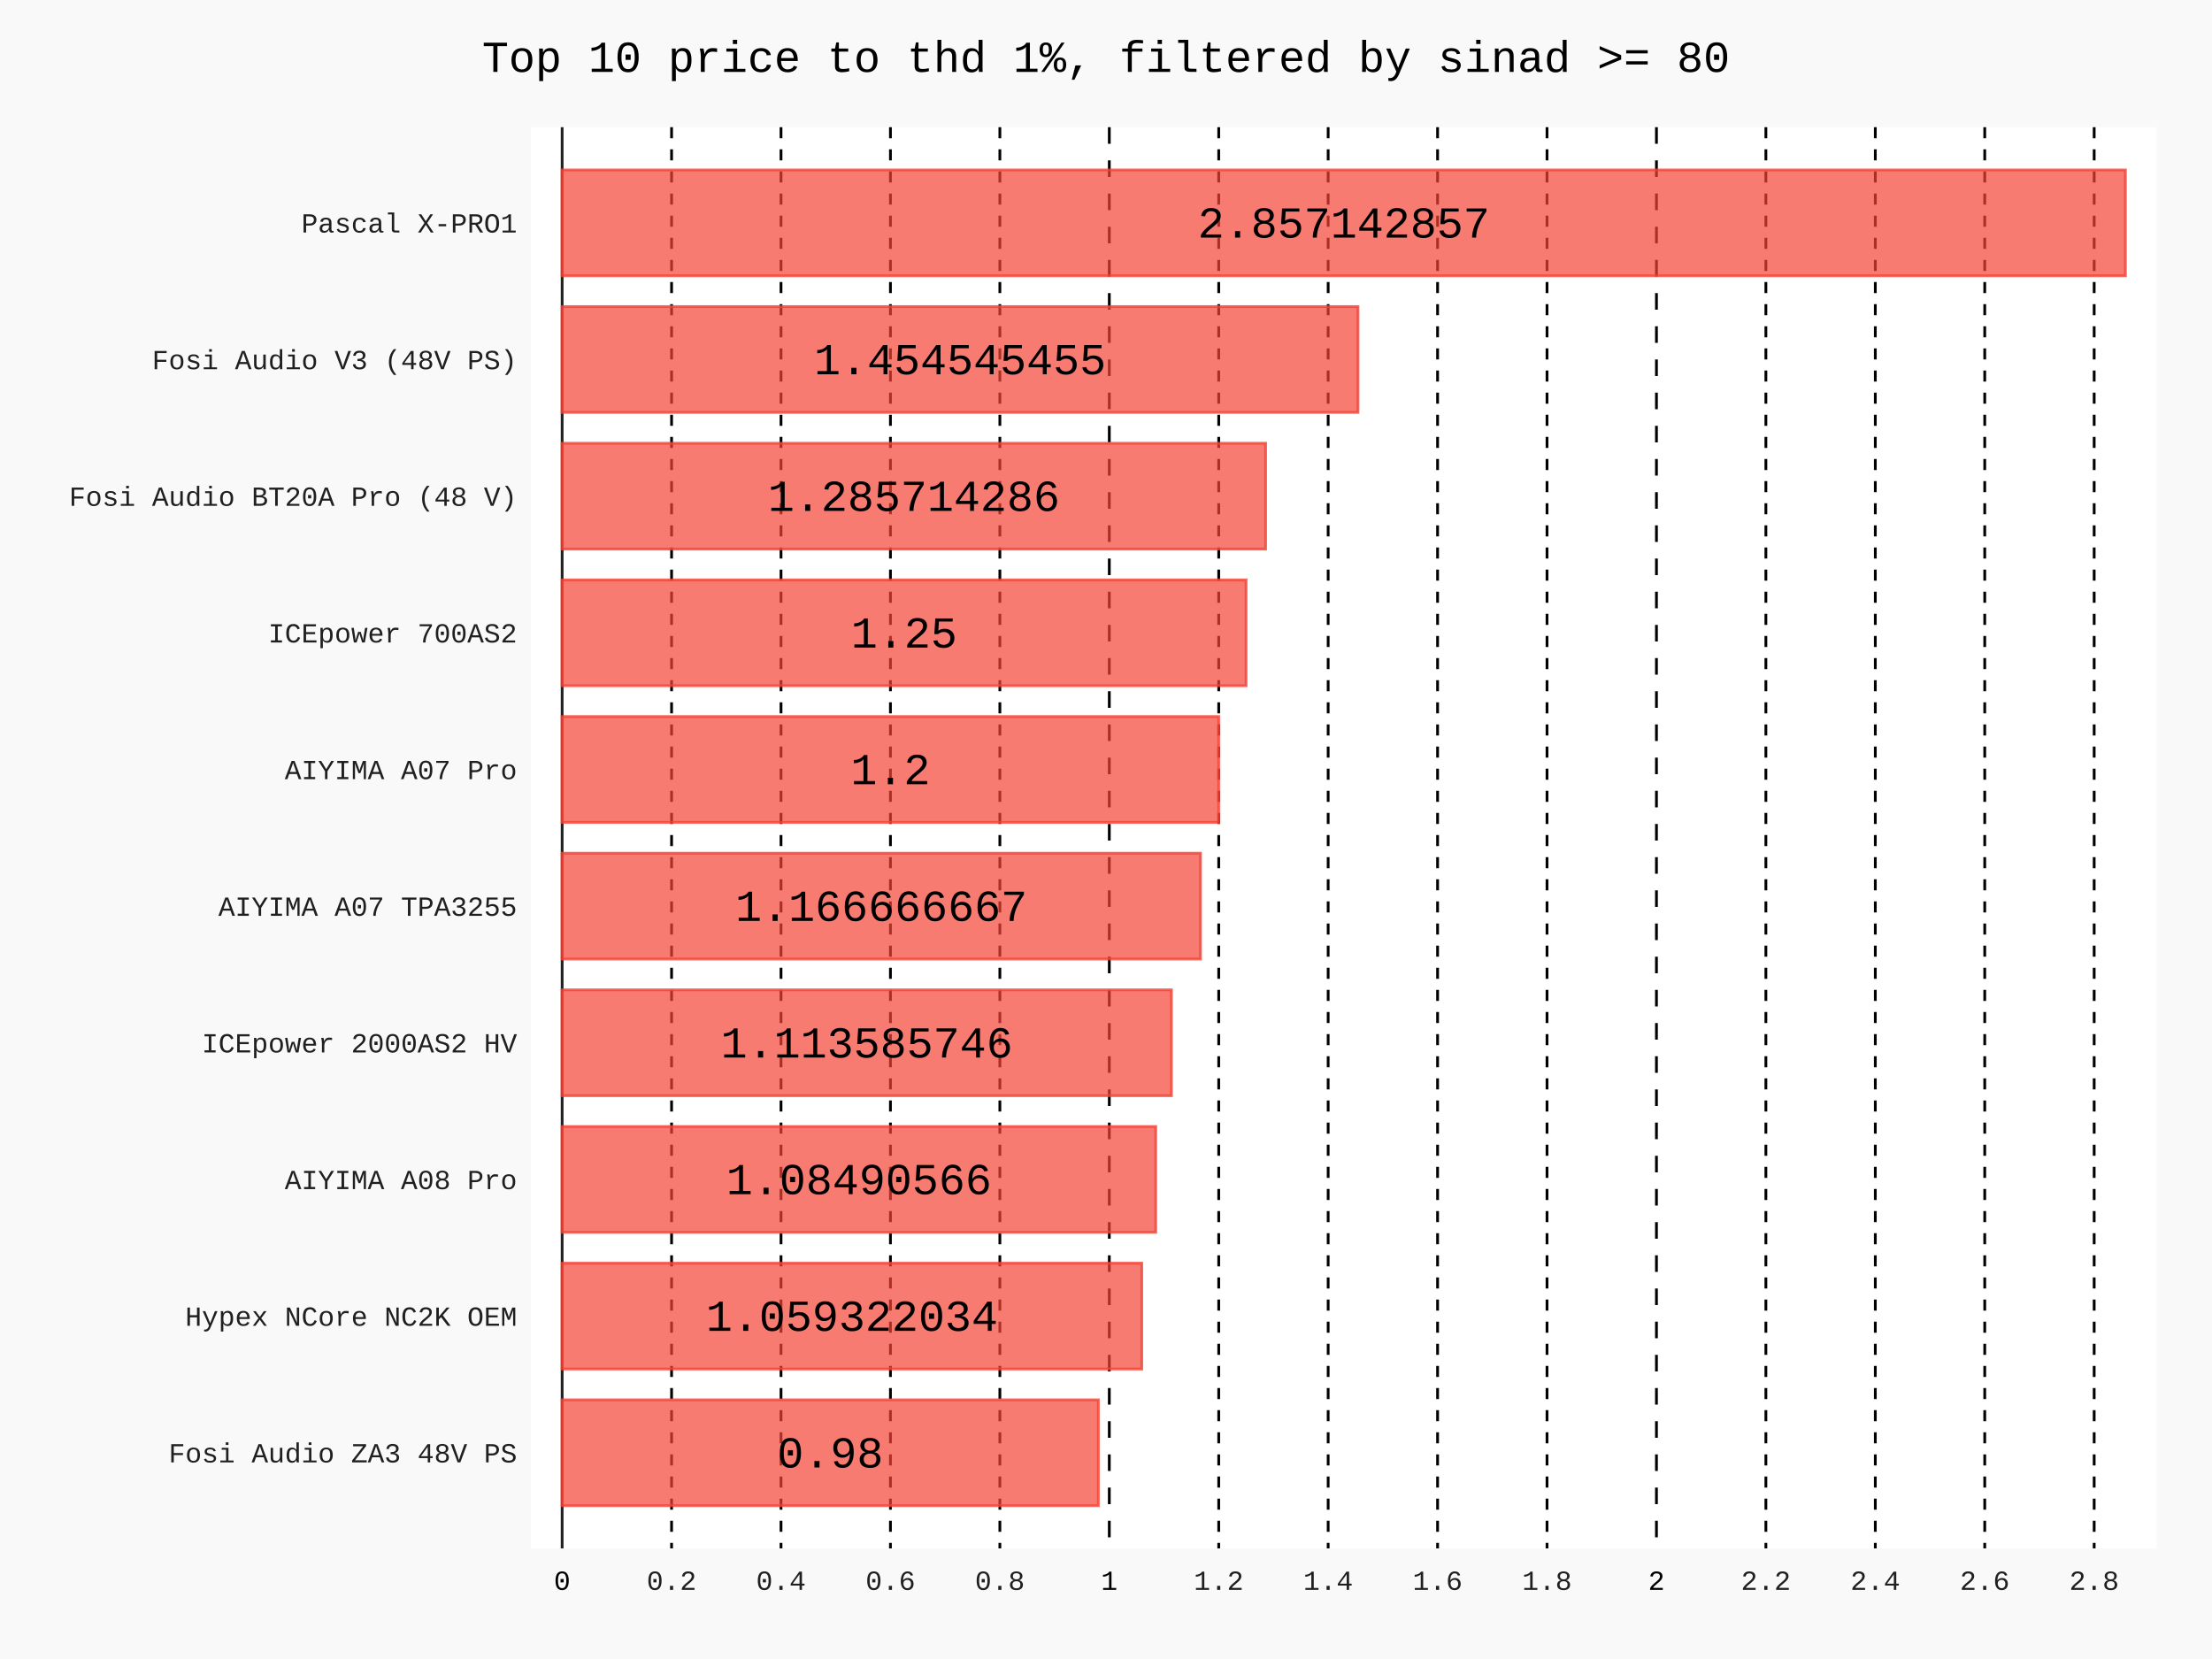
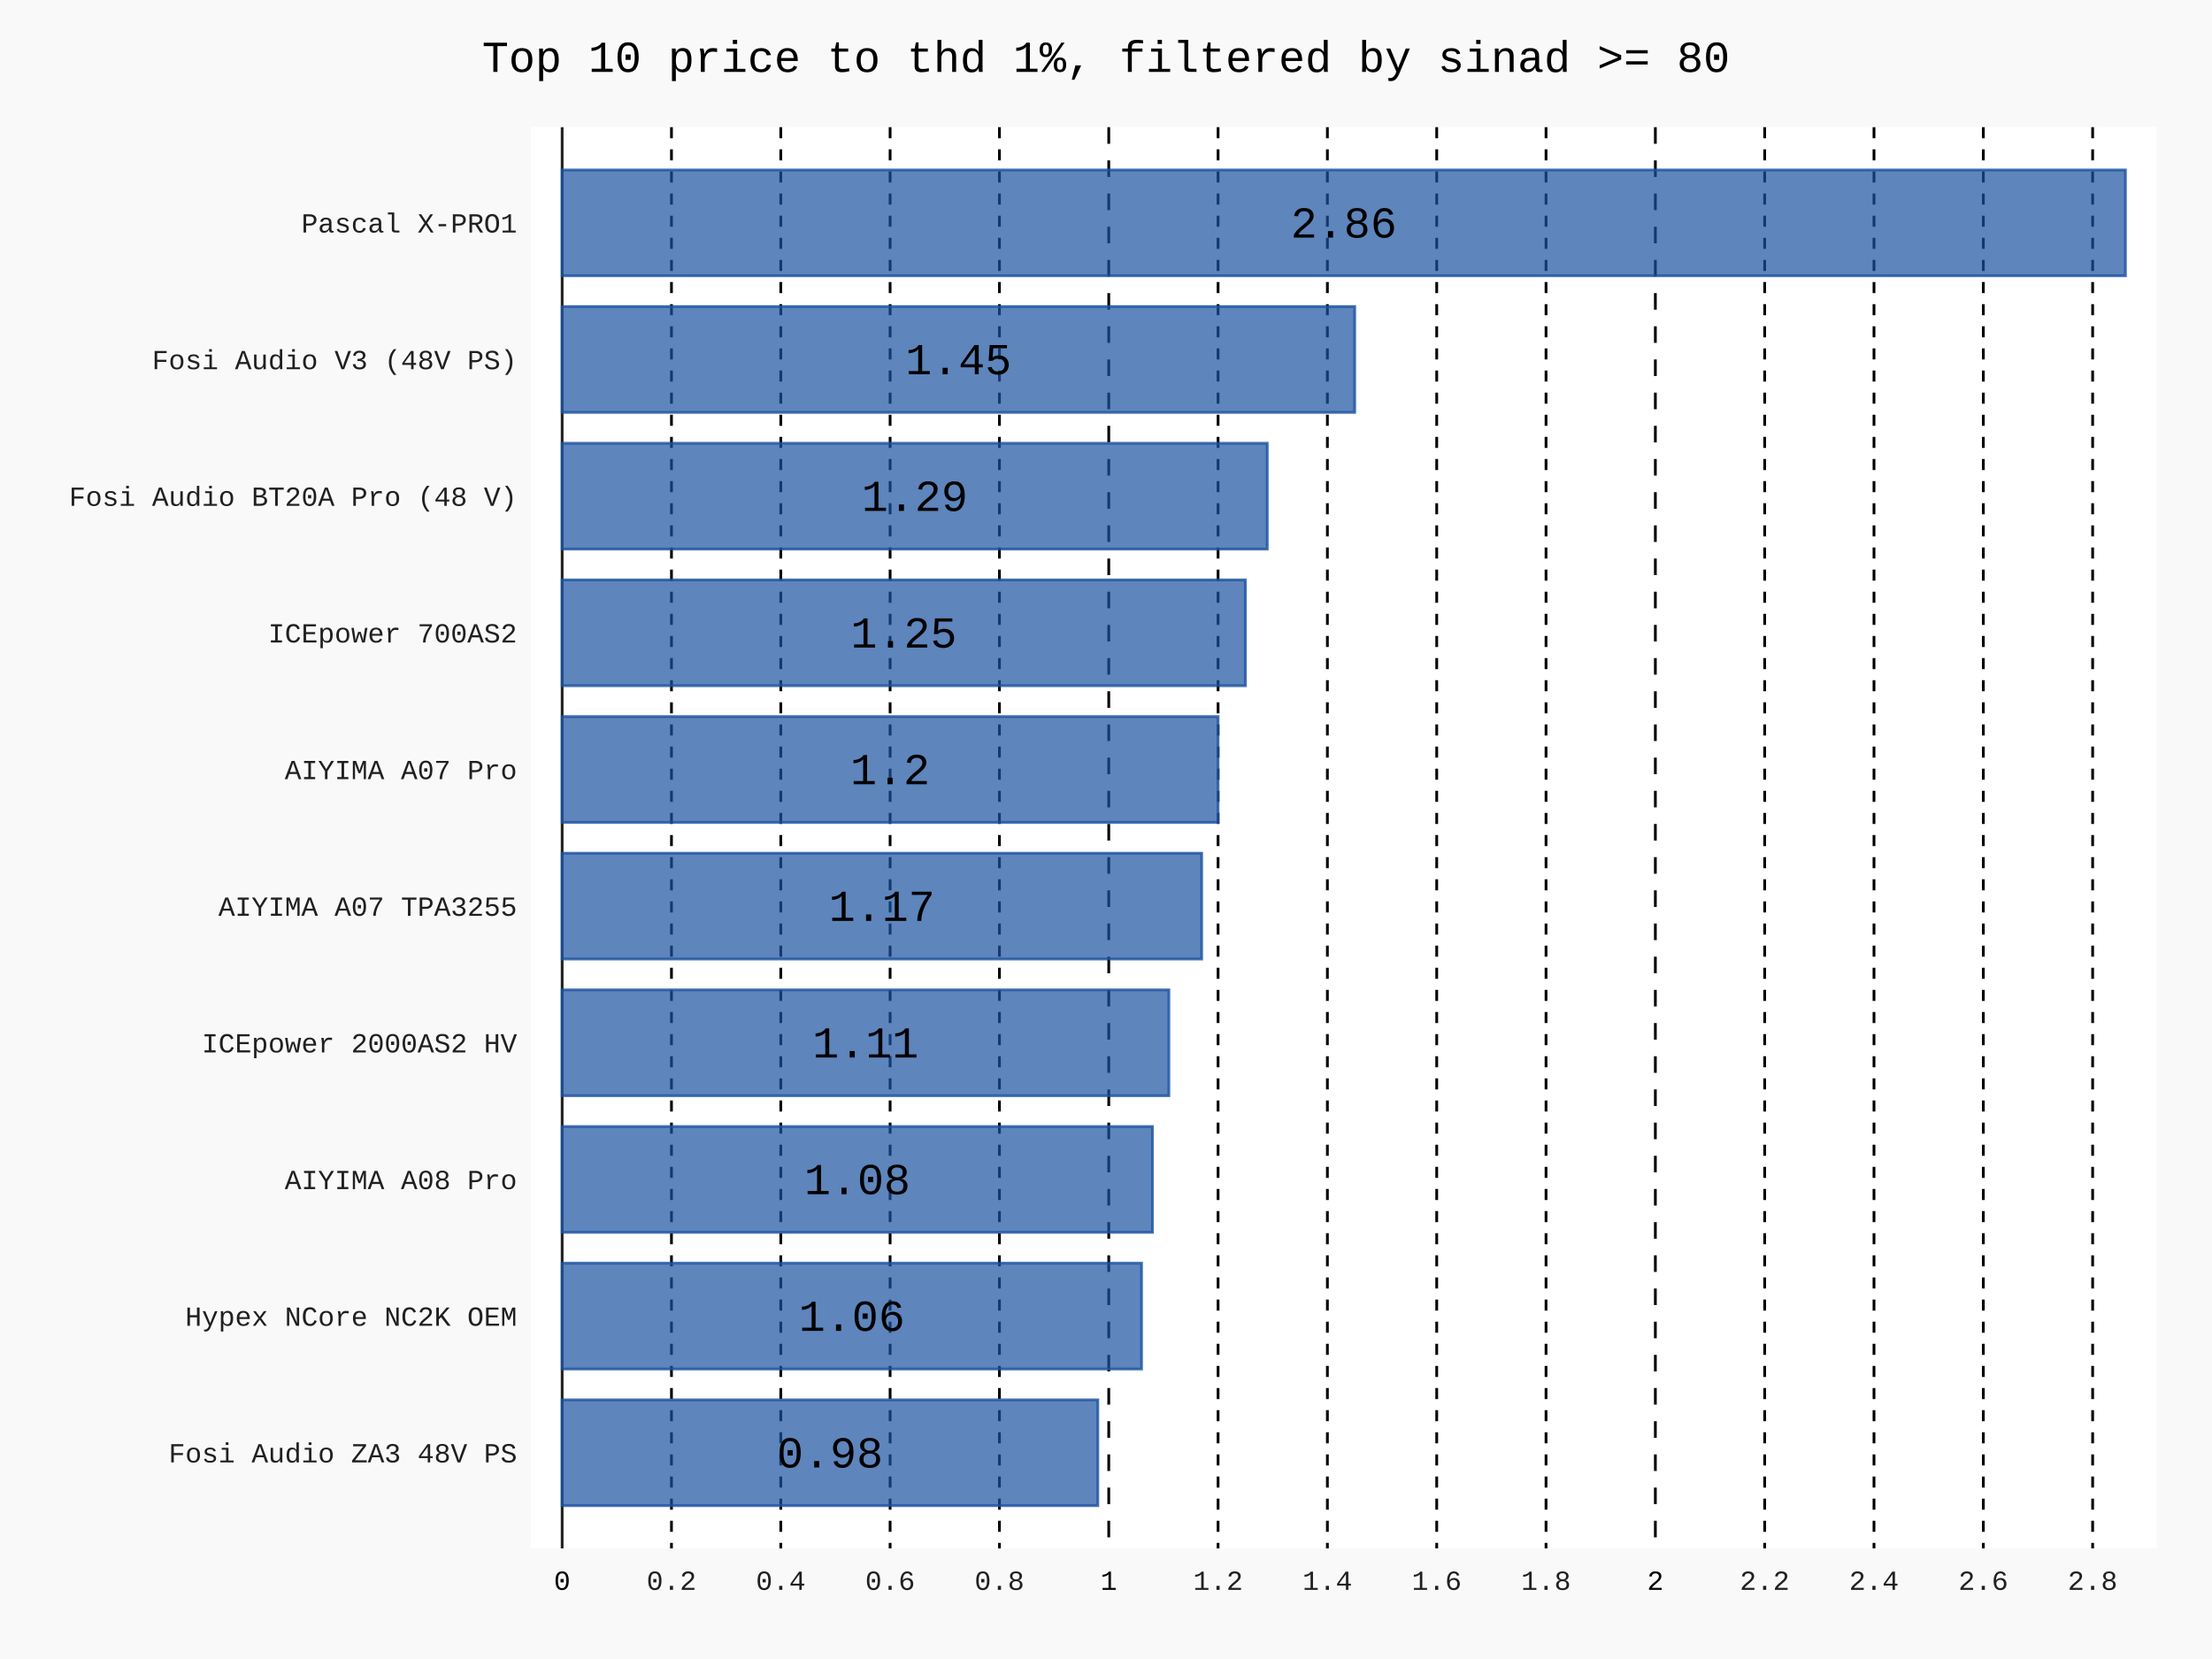
- <svg xmlns="http://www.w3.org/2000/svg" id="chart-f99968fb-7bf7-499f-b6ed-cdd74f15a204" class="pygal-chart" viewBox="0 0 800 600">
+ <svg xmlns="http://www.w3.org/2000/svg" id="chart-76de4836-ca4c-4b17-831c-2cdf0d5979f1" class="pygal-chart" viewBox="0 0 800 600">
  <defs>
-     <style type="text/css">#chart-f99968fb-7bf7-499f-b6ed-cdd74f15a204{-webkit-user-select:none;-webkit-font-smoothing:antialiased;font-family:Consolas,"Liberation Mono",Menlo,Courier,monospace}#chart-f99968fb-7bf7-499f-b6ed-cdd74f15a204 .title{font-family:Consolas,"Liberation Mono",Menlo,Courier,monospace;font-size:16px}#chart-f99968fb-7bf7-499f-b6ed-cdd74f15a204 .legends .legend text{font-family:Consolas,"Liberation Mono",Menlo,Courier,monospace;font-size:14px}#chart-f99968fb-7bf7-499f-b6ed-cdd74f15a204 .axis text{font-family:Consolas,"Liberation Mono",Menlo,Courier,monospace;font-size:10px}#chart-f99968fb-7bf7-499f-b6ed-cdd74f15a204 .axis text.major{font-family:Consolas,"Liberation Mono",Menlo,Courier,monospace;font-size:10px}#chart-f99968fb-7bf7-499f-b6ed-cdd74f15a204 .text-overlay text.value{font-family:Consolas,"Liberation Mono",Menlo,Courier,monospace;font-size:16px}#chart-f99968fb-7bf7-499f-b6ed-cdd74f15a204 .text-overlay text.label{font-family:Consolas,"Liberation Mono",Menlo,Courier,monospace;font-size:10px}#chart-f99968fb-7bf7-499f-b6ed-cdd74f15a204 .tooltip{font-family:Consolas,"Liberation Mono",Menlo,Courier,monospace;font-size:14px}#chart-f99968fb-7bf7-499f-b6ed-cdd74f15a204 text.no_data{font-family:Consolas,"Liberation Mono",Menlo,Courier,monospace;font-size:64px}
- #chart-f99968fb-7bf7-499f-b6ed-cdd74f15a204{background-color:rgba(249,249,249,1)}#chart-f99968fb-7bf7-499f-b6ed-cdd74f15a204 path,#chart-f99968fb-7bf7-499f-b6ed-cdd74f15a204 line,#chart-f99968fb-7bf7-499f-b6ed-cdd74f15a204 rect,#chart-f99968fb-7bf7-499f-b6ed-cdd74f15a204 circle{-webkit-transition:150ms;-moz-transition:150ms;transition:150ms}#chart-f99968fb-7bf7-499f-b6ed-cdd74f15a204 .graph &gt; .background{fill:rgba(249,249,249,1)}#chart-f99968fb-7bf7-499f-b6ed-cdd74f15a204 .plot &gt; .background{fill:rgba(255,255,255,1)}#chart-f99968fb-7bf7-499f-b6ed-cdd74f15a204 .graph{fill:rgba(0,0,0,.87)}#chart-f99968fb-7bf7-499f-b6ed-cdd74f15a204 text.no_data{fill:rgba(0,0,0,1)}#chart-f99968fb-7bf7-499f-b6ed-cdd74f15a204 .title{fill:rgba(0,0,0,1)}#chart-f99968fb-7bf7-499f-b6ed-cdd74f15a204 .legends .legend text{fill:rgba(0,0,0,.87)}#chart-f99968fb-7bf7-499f-b6ed-cdd74f15a204 .legends .legend:hover text{fill:rgba(0,0,0,1)}#chart-f99968fb-7bf7-499f-b6ed-cdd74f15a204 .axis .line{stroke:rgba(0,0,0,1)}#chart-f99968fb-7bf7-499f-b6ed-cdd74f15a204 .axis .guide.line{stroke:rgba(0,0,0,.54)}#chart-f99968fb-7bf7-499f-b6ed-cdd74f15a204 .axis .major.line{stroke:rgba(0,0,0,.87)}#chart-f99968fb-7bf7-499f-b6ed-cdd74f15a204 .axis text.major{fill:rgba(0,0,0,1)}#chart-f99968fb-7bf7-499f-b6ed-cdd74f15a204 .axis.y .guides:hover .guide.line,#chart-f99968fb-7bf7-499f-b6ed-cdd74f15a204 .line-graph .axis.x .guides:hover .guide.line,#chart-f99968fb-7bf7-499f-b6ed-cdd74f15a204 .stackedline-graph .axis.x .guides:hover .guide.line,#chart-f99968fb-7bf7-499f-b6ed-cdd74f15a204 .xy-graph .axis.x .guides:hover .guide.line{stroke:rgba(0,0,0,1)}#chart-f99968fb-7bf7-499f-b6ed-cdd74f15a204 .axis .guides:hover text{fill:rgba(0,0,0,1)}#chart-f99968fb-7bf7-499f-b6ed-cdd74f15a204 .reactive{fill-opacity:.7;stroke-opacity:.8;stroke-width:1}#chart-f99968fb-7bf7-499f-b6ed-cdd74f15a204 .ci{stroke:rgba(0,0,0,.87)}#chart-f99968fb-7bf7-499f-b6ed-cdd74f15a204 .reactive.active,#chart-f99968fb-7bf7-499f-b6ed-cdd74f15a204 .active .reactive{fill-opacity:.8;stroke-opacity:.9;stroke-width:4}#chart-f99968fb-7bf7-499f-b6ed-cdd74f15a204 .ci .reactive.active{stroke-width:1.5}#chart-f99968fb-7bf7-499f-b6ed-cdd74f15a204 .series text{fill:rgba(0,0,0,1)}#chart-f99968fb-7bf7-499f-b6ed-cdd74f15a204 .tooltip rect{fill:rgba(255,255,255,1);stroke:rgba(0,0,0,1);-webkit-transition:opacity 150ms;-moz-transition:opacity 150ms;transition:opacity 150ms}#chart-f99968fb-7bf7-499f-b6ed-cdd74f15a204 .tooltip .label{fill:rgba(0,0,0,.87)}#chart-f99968fb-7bf7-499f-b6ed-cdd74f15a204 .tooltip .label{fill:rgba(0,0,0,.87)}#chart-f99968fb-7bf7-499f-b6ed-cdd74f15a204 .tooltip .legend{font-size:.8em;fill:rgba(0,0,0,.54)}#chart-f99968fb-7bf7-499f-b6ed-cdd74f15a204 .tooltip .x_label{font-size:.6em;fill:rgba(0,0,0,1)}#chart-f99968fb-7bf7-499f-b6ed-cdd74f15a204 .tooltip .xlink{font-size:.5em;text-decoration:underline}#chart-f99968fb-7bf7-499f-b6ed-cdd74f15a204 .tooltip .value{font-size:1.5em}#chart-f99968fb-7bf7-499f-b6ed-cdd74f15a204 .bound{font-size:.5em}#chart-f99968fb-7bf7-499f-b6ed-cdd74f15a204 .max-value{font-size:.75em;fill:rgba(0,0,0,.54)}#chart-f99968fb-7bf7-499f-b6ed-cdd74f15a204 .map-element{fill:rgba(255,255,255,1);stroke:rgba(0,0,0,.54) !important}#chart-f99968fb-7bf7-499f-b6ed-cdd74f15a204 .map-element .reactive{fill-opacity:inherit;stroke-opacity:inherit}#chart-f99968fb-7bf7-499f-b6ed-cdd74f15a204 .color-0,#chart-f99968fb-7bf7-499f-b6ed-cdd74f15a204 .color-0 a:visited{stroke:#F44336;fill:#F44336}#chart-f99968fb-7bf7-499f-b6ed-cdd74f15a204 .text-overlay .color-0 text{fill:black}
- #chart-f99968fb-7bf7-499f-b6ed-cdd74f15a204 text.no_data{text-anchor:middle}#chart-f99968fb-7bf7-499f-b6ed-cdd74f15a204 .guide.line{fill:none}#chart-f99968fb-7bf7-499f-b6ed-cdd74f15a204 .centered{text-anchor:middle}#chart-f99968fb-7bf7-499f-b6ed-cdd74f15a204 .title{text-anchor:middle}#chart-f99968fb-7bf7-499f-b6ed-cdd74f15a204 .legends .legend text{fill-opacity:1}#chart-f99968fb-7bf7-499f-b6ed-cdd74f15a204 .axis.x text{text-anchor:middle}#chart-f99968fb-7bf7-499f-b6ed-cdd74f15a204 .axis.x:not(.web) text[transform]{text-anchor:start}#chart-f99968fb-7bf7-499f-b6ed-cdd74f15a204 .axis.x:not(.web) text[transform].backwards{text-anchor:end}#chart-f99968fb-7bf7-499f-b6ed-cdd74f15a204 .axis.y text{text-anchor:end}#chart-f99968fb-7bf7-499f-b6ed-cdd74f15a204 .axis.y text[transform].backwards{text-anchor:start}#chart-f99968fb-7bf7-499f-b6ed-cdd74f15a204 .axis.y2 text{text-anchor:start}#chart-f99968fb-7bf7-499f-b6ed-cdd74f15a204 .axis.y2 text[transform].backwards{text-anchor:end}#chart-f99968fb-7bf7-499f-b6ed-cdd74f15a204 .axis .guide.line{stroke-dasharray:4,4;stroke:black}#chart-f99968fb-7bf7-499f-b6ed-cdd74f15a204 .axis .major.guide.line{stroke-dasharray:6,6;stroke:black}#chart-f99968fb-7bf7-499f-b6ed-cdd74f15a204 .horizontal .axis.y .guide.line,#chart-f99968fb-7bf7-499f-b6ed-cdd74f15a204 .horizontal .axis.y2 .guide.line,#chart-f99968fb-7bf7-499f-b6ed-cdd74f15a204 .vertical .axis.x .guide.line{opacity:0}#chart-f99968fb-7bf7-499f-b6ed-cdd74f15a204 .horizontal .axis.always_show .guide.line,#chart-f99968fb-7bf7-499f-b6ed-cdd74f15a204 .vertical .axis.always_show .guide.line{opacity:1 !important}#chart-f99968fb-7bf7-499f-b6ed-cdd74f15a204 .axis.y .guides:hover .guide.line,#chart-f99968fb-7bf7-499f-b6ed-cdd74f15a204 .axis.y2 .guides:hover .guide.line,#chart-f99968fb-7bf7-499f-b6ed-cdd74f15a204 .axis.x .guides:hover .guide.line{opacity:1}#chart-f99968fb-7bf7-499f-b6ed-cdd74f15a204 .axis .guides:hover text{opacity:1}#chart-f99968fb-7bf7-499f-b6ed-cdd74f15a204 .nofill{fill:none}#chart-f99968fb-7bf7-499f-b6ed-cdd74f15a204 .subtle-fill{fill-opacity:.2}#chart-f99968fb-7bf7-499f-b6ed-cdd74f15a204 .dot{stroke-width:1px;fill-opacity:1;stroke-opacity:1}#chart-f99968fb-7bf7-499f-b6ed-cdd74f15a204 .dot.active{stroke-width:5px}#chart-f99968fb-7bf7-499f-b6ed-cdd74f15a204 .dot.negative{fill:transparent}#chart-f99968fb-7bf7-499f-b6ed-cdd74f15a204 text,#chart-f99968fb-7bf7-499f-b6ed-cdd74f15a204 tspan{stroke:none !important}#chart-f99968fb-7bf7-499f-b6ed-cdd74f15a204 .series text.active{opacity:1}#chart-f99968fb-7bf7-499f-b6ed-cdd74f15a204 .tooltip rect{fill-opacity:.95;stroke-width:.5}#chart-f99968fb-7bf7-499f-b6ed-cdd74f15a204 .tooltip text{fill-opacity:1}#chart-f99968fb-7bf7-499f-b6ed-cdd74f15a204 .showable{visibility:hidden}#chart-f99968fb-7bf7-499f-b6ed-cdd74f15a204 .showable.shown{visibility:visible}#chart-f99968fb-7bf7-499f-b6ed-cdd74f15a204 .gauge-background{fill:rgba(229,229,229,1);stroke:none}#chart-f99968fb-7bf7-499f-b6ed-cdd74f15a204 .bg-lines{stroke:rgba(249,249,249,1);stroke-width:2px}</style>
+     <style type="text/css">#chart-76de4836-ca4c-4b17-831c-2cdf0d5979f1{-webkit-user-select:none;-webkit-font-smoothing:antialiased;font-family:Consolas,"Liberation Mono",Menlo,Courier,monospace}#chart-76de4836-ca4c-4b17-831c-2cdf0d5979f1 .title{font-family:Consolas,"Liberation Mono",Menlo,Courier,monospace;font-size:16px}#chart-76de4836-ca4c-4b17-831c-2cdf0d5979f1 .legends .legend text{font-family:Consolas,"Liberation Mono",Menlo,Courier,monospace;font-size:14px}#chart-76de4836-ca4c-4b17-831c-2cdf0d5979f1 .axis text{font-family:Consolas,"Liberation Mono",Menlo,Courier,monospace;font-size:10px}#chart-76de4836-ca4c-4b17-831c-2cdf0d5979f1 .axis text.major{font-family:Consolas,"Liberation Mono",Menlo,Courier,monospace;font-size:10px}#chart-76de4836-ca4c-4b17-831c-2cdf0d5979f1 .text-overlay text.value{font-family:Consolas,"Liberation Mono",Menlo,Courier,monospace;font-size:16px}#chart-76de4836-ca4c-4b17-831c-2cdf0d5979f1 .text-overlay text.label{font-family:Consolas,"Liberation Mono",Menlo,Courier,monospace;font-size:10px}#chart-76de4836-ca4c-4b17-831c-2cdf0d5979f1 .tooltip{font-family:Consolas,"Liberation Mono",Menlo,Courier,monospace;font-size:14px}#chart-76de4836-ca4c-4b17-831c-2cdf0d5979f1 text.no_data{font-family:Consolas,"Liberation Mono",Menlo,Courier,monospace;font-size:64px}
+ #chart-76de4836-ca4c-4b17-831c-2cdf0d5979f1{background-color:rgba(249,249,249,1)}#chart-76de4836-ca4c-4b17-831c-2cdf0d5979f1 path,#chart-76de4836-ca4c-4b17-831c-2cdf0d5979f1 line,#chart-76de4836-ca4c-4b17-831c-2cdf0d5979f1 rect,#chart-76de4836-ca4c-4b17-831c-2cdf0d5979f1 circle{-webkit-transition:150ms;-moz-transition:150ms;transition:150ms}#chart-76de4836-ca4c-4b17-831c-2cdf0d5979f1 .graph &gt; .background{fill:rgba(249,249,249,1)}#chart-76de4836-ca4c-4b17-831c-2cdf0d5979f1 .plot &gt; .background{fill:rgba(255,255,255,1)}#chart-76de4836-ca4c-4b17-831c-2cdf0d5979f1 .graph{fill:rgba(0,0,0,.87)}#chart-76de4836-ca4c-4b17-831c-2cdf0d5979f1 text.no_data{fill:rgba(0,0,0,1)}#chart-76de4836-ca4c-4b17-831c-2cdf0d5979f1 .title{fill:rgba(0,0,0,1)}#chart-76de4836-ca4c-4b17-831c-2cdf0d5979f1 .legends .legend text{fill:rgba(0,0,0,.87)}#chart-76de4836-ca4c-4b17-831c-2cdf0d5979f1 .legends .legend:hover text{fill:rgba(0,0,0,1)}#chart-76de4836-ca4c-4b17-831c-2cdf0d5979f1 .axis .line{stroke:rgba(0,0,0,1)}#chart-76de4836-ca4c-4b17-831c-2cdf0d5979f1 .axis .guide.line{stroke:rgba(0,0,0,.54)}#chart-76de4836-ca4c-4b17-831c-2cdf0d5979f1 .axis .major.line{stroke:rgba(0,0,0,.87)}#chart-76de4836-ca4c-4b17-831c-2cdf0d5979f1 .axis text.major{fill:rgba(0,0,0,1)}#chart-76de4836-ca4c-4b17-831c-2cdf0d5979f1 .axis.y .guides:hover .guide.line,#chart-76de4836-ca4c-4b17-831c-2cdf0d5979f1 .line-graph .axis.x .guides:hover .guide.line,#chart-76de4836-ca4c-4b17-831c-2cdf0d5979f1 .stackedline-graph .axis.x .guides:hover .guide.line,#chart-76de4836-ca4c-4b17-831c-2cdf0d5979f1 .xy-graph .axis.x .guides:hover .guide.line{stroke:rgba(0,0,0,1)}#chart-76de4836-ca4c-4b17-831c-2cdf0d5979f1 .axis .guides:hover text{fill:rgba(0,0,0,1)}#chart-76de4836-ca4c-4b17-831c-2cdf0d5979f1 .reactive{fill-opacity:.7;stroke-opacity:.8;stroke-width:1}#chart-76de4836-ca4c-4b17-831c-2cdf0d5979f1 .ci{stroke:rgba(0,0,0,.87)}#chart-76de4836-ca4c-4b17-831c-2cdf0d5979f1 .reactive.active,#chart-76de4836-ca4c-4b17-831c-2cdf0d5979f1 .active .reactive{fill-opacity:.8;stroke-opacity:.9;stroke-width:4}#chart-76de4836-ca4c-4b17-831c-2cdf0d5979f1 .ci .reactive.active{stroke-width:1.5}#chart-76de4836-ca4c-4b17-831c-2cdf0d5979f1 .series text{fill:rgba(0,0,0,1)}#chart-76de4836-ca4c-4b17-831c-2cdf0d5979f1 .tooltip rect{fill:rgba(255,255,255,1);stroke:rgba(0,0,0,1);-webkit-transition:opacity 150ms;-moz-transition:opacity 150ms;transition:opacity 150ms}#chart-76de4836-ca4c-4b17-831c-2cdf0d5979f1 .tooltip .label{fill:rgba(0,0,0,.87)}#chart-76de4836-ca4c-4b17-831c-2cdf0d5979f1 .tooltip .label{fill:rgba(0,0,0,.87)}#chart-76de4836-ca4c-4b17-831c-2cdf0d5979f1 .tooltip .legend{font-size:.8em;fill:rgba(0,0,0,.54)}#chart-76de4836-ca4c-4b17-831c-2cdf0d5979f1 .tooltip .x_label{font-size:.6em;fill:rgba(0,0,0,1)}#chart-76de4836-ca4c-4b17-831c-2cdf0d5979f1 .tooltip .xlink{font-size:.5em;text-decoration:underline}#chart-76de4836-ca4c-4b17-831c-2cdf0d5979f1 .tooltip .value{font-size:1.5em}#chart-76de4836-ca4c-4b17-831c-2cdf0d5979f1 .bound{font-size:.5em}#chart-76de4836-ca4c-4b17-831c-2cdf0d5979f1 .max-value{font-size:.75em;fill:rgba(0,0,0,.54)}#chart-76de4836-ca4c-4b17-831c-2cdf0d5979f1 .map-element{fill:rgba(255,255,255,1);stroke:rgba(0,0,0,.54) !important}#chart-76de4836-ca4c-4b17-831c-2cdf0d5979f1 .map-element .reactive{fill-opacity:inherit;stroke-opacity:inherit}#chart-76de4836-ca4c-4b17-831c-2cdf0d5979f1 .color-0,#chart-76de4836-ca4c-4b17-831c-2cdf0d5979f1 .color-0 a:visited{stroke:#1B52A0;fill:#1B52A0}#chart-76de4836-ca4c-4b17-831c-2cdf0d5979f1 .text-overlay .color-0 text{fill:black}
+ #chart-76de4836-ca4c-4b17-831c-2cdf0d5979f1 text.no_data{text-anchor:middle}#chart-76de4836-ca4c-4b17-831c-2cdf0d5979f1 .guide.line{fill:none}#chart-76de4836-ca4c-4b17-831c-2cdf0d5979f1 .centered{text-anchor:middle}#chart-76de4836-ca4c-4b17-831c-2cdf0d5979f1 .title{text-anchor:middle}#chart-76de4836-ca4c-4b17-831c-2cdf0d5979f1 .legends .legend text{fill-opacity:1}#chart-76de4836-ca4c-4b17-831c-2cdf0d5979f1 .axis.x text{text-anchor:middle}#chart-76de4836-ca4c-4b17-831c-2cdf0d5979f1 .axis.x:not(.web) text[transform]{text-anchor:start}#chart-76de4836-ca4c-4b17-831c-2cdf0d5979f1 .axis.x:not(.web) text[transform].backwards{text-anchor:end}#chart-76de4836-ca4c-4b17-831c-2cdf0d5979f1 .axis.y text{text-anchor:end}#chart-76de4836-ca4c-4b17-831c-2cdf0d5979f1 .axis.y text[transform].backwards{text-anchor:start}#chart-76de4836-ca4c-4b17-831c-2cdf0d5979f1 .axis.y2 text{text-anchor:start}#chart-76de4836-ca4c-4b17-831c-2cdf0d5979f1 .axis.y2 text[transform].backwards{text-anchor:end}#chart-76de4836-ca4c-4b17-831c-2cdf0d5979f1 .axis .guide.line{stroke-dasharray:4,4;stroke:black}#chart-76de4836-ca4c-4b17-831c-2cdf0d5979f1 .axis .major.guide.line{stroke-dasharray:6,6;stroke:black}#chart-76de4836-ca4c-4b17-831c-2cdf0d5979f1 .horizontal .axis.y .guide.line,#chart-76de4836-ca4c-4b17-831c-2cdf0d5979f1 .horizontal .axis.y2 .guide.line,#chart-76de4836-ca4c-4b17-831c-2cdf0d5979f1 .vertical .axis.x .guide.line{opacity:0}#chart-76de4836-ca4c-4b17-831c-2cdf0d5979f1 .horizontal .axis.always_show .guide.line,#chart-76de4836-ca4c-4b17-831c-2cdf0d5979f1 .vertical .axis.always_show .guide.line{opacity:1 !important}#chart-76de4836-ca4c-4b17-831c-2cdf0d5979f1 .axis.y .guides:hover .guide.line,#chart-76de4836-ca4c-4b17-831c-2cdf0d5979f1 .axis.y2 .guides:hover .guide.line,#chart-76de4836-ca4c-4b17-831c-2cdf0d5979f1 .axis.x .guides:hover .guide.line{opacity:1}#chart-76de4836-ca4c-4b17-831c-2cdf0d5979f1 .axis .guides:hover text{opacity:1}#chart-76de4836-ca4c-4b17-831c-2cdf0d5979f1 .nofill{fill:none}#chart-76de4836-ca4c-4b17-831c-2cdf0d5979f1 .subtle-fill{fill-opacity:.2}#chart-76de4836-ca4c-4b17-831c-2cdf0d5979f1 .dot{stroke-width:1px;fill-opacity:1;stroke-opacity:1}#chart-76de4836-ca4c-4b17-831c-2cdf0d5979f1 .dot.active{stroke-width:5px}#chart-76de4836-ca4c-4b17-831c-2cdf0d5979f1 .dot.negative{fill:transparent}#chart-76de4836-ca4c-4b17-831c-2cdf0d5979f1 text,#chart-76de4836-ca4c-4b17-831c-2cdf0d5979f1 tspan{stroke:none !important}#chart-76de4836-ca4c-4b17-831c-2cdf0d5979f1 .series text.active{opacity:1}#chart-76de4836-ca4c-4b17-831c-2cdf0d5979f1 .tooltip rect{fill-opacity:.95;stroke-width:.5}#chart-76de4836-ca4c-4b17-831c-2cdf0d5979f1 .tooltip text{fill-opacity:1}#chart-76de4836-ca4c-4b17-831c-2cdf0d5979f1 .showable{visibility:hidden}#chart-76de4836-ca4c-4b17-831c-2cdf0d5979f1 .showable.shown{visibility:visible}#chart-76de4836-ca4c-4b17-831c-2cdf0d5979f1 .gauge-background{fill:rgba(229,229,229,1);stroke:none}#chart-76de4836-ca4c-4b17-831c-2cdf0d5979f1 .bg-lines{stroke:rgba(249,249,249,1);stroke-width:2px}</style>
  </defs>
  <g class="graph horizontalbar-graph horizontal">
    <rect x="0" y="0" width="800" height="600" class="background" />
    <g transform="translate(192, 46)" class="plot">
      <rect x="0" y="0" width="588.0" height="514" class="background" />
      <g class="axis y">
        <g class="guides">
          <text x="-5" y="482.904" class="">Fosi Audio ZA3 48V PS</text>
        </g>
        <g class="guides">
          <text x="-5" y="433.481" class="">Hypex NCore NC2K OEM</text>
        </g>
        <g class="guides">
          <text x="-5" y="384.058" class="">AIYIMA A08 Pro</text>
        </g>
        <g class="guides">
          <text x="-5" y="334.635" class="">ICEpower 2000AS2 HV</text>
        </g>
        <g class="guides">
          <text x="-5" y="285.212" class="">AIYIMA A07 TPA3255</text>
        </g>
        <g class="guides">
          <text x="-5" y="235.788" class="">AIYIMA A07 Pro</text>
        </g>
        <g class="guides">
          <text x="-5" y="186.365" class="">ICEpower 700AS2</text>
        </g>
        <g class="guides">
          <text x="-5" y="136.942" class="">Fosi Audio BT20A Pro (48 V)</text>
        </g>
        <g class="guides">
          <text x="-5" y="87.519" class="">Fosi Audio V3 (48V PS)</text>
        </g>
        <g class="guides">
          <text x="-5" y="38.096" class="">Pascal X-PRO1</text>
        </g>
      </g>
      <g class="axis x always_show">
        <g class="guides">
          <path d="M11.308 0 v514" class="axis major line" />
          <text x="11.308" y="529.0" class="major">0</text>
        </g>
        <g class="guides">
-           <path d="M50.885 0 v514" class="guide line" />
-           <text x="50.885" y="529.0" class="">0.2</text>
+           <path d="M50.845 0 v514" class="guide line" />
+           <text x="50.845" y="529.0" class="">0.2</text>
        </g>
        <g class="guides">
-           <path d="M90.462 0 v514" class="guide line" />
-           <text x="90.462" y="529.0" class="">0.4</text>
+           <path d="M90.382 0 v514" class="guide line" />
+           <text x="90.382" y="529.0" class="">0.4</text>
        </g>
        <g class="guides">
-           <path d="M130.038 0 v514" class="guide line" />
-           <text x="130.038" y="529.0" class="">0.6</text>
+           <path d="M129.92 0 v514" class="guide line" />
+           <text x="129.92" y="529.0" class="">0.6</text>
        </g>
        <g class="guides">
-           <path d="M169.615 0 v514" class="guide line" />
-           <text x="169.615" y="529.0" class="">0.8</text>
+           <path d="M169.457 0 v514" class="guide line" />
+           <text x="169.457" y="529.0" class="">0.8</text>
        </g>
        <g class="guides">
-           <path d="M209.192 0 v514" class="major guide line" />
-           <text x="209.192" y="529.0" class="major">1</text>
+           <path d="M208.995 0 v514" class="major guide line" />
+           <text x="208.995" y="529.0" class="major">1</text>
        </g>
        <g class="guides">
-           <path d="M248.769 0 v514" class="guide line" />
-           <text x="248.769" y="529.0" class="">1.2</text>
+           <path d="M248.532 0 v514" class="guide line" />
+           <text x="248.532" y="529.0" class="">1.2</text>
        </g>
        <g class="guides">
-           <path d="M288.346 0 v514" class="guide line" />
-           <text x="288.346" y="529.0" class="">1.4</text>
+           <path d="M288.069 0 v514" class="guide line" />
+           <text x="288.069" y="529.0" class="">1.4</text>
        </g>
        <g class="guides">
-           <path d="M327.923 0 v514" class="guide line" />
-           <text x="327.923" y="529.0" class="">1.6</text>
+           <path d="M327.607 0 v514" class="guide line" />
+           <text x="327.607" y="529.0" class="">1.6</text>
        </g>
        <g class="guides">
-           <path d="M367.5 0 v514" class="guide line" />
-           <text x="367.5" y="529.0" class="">1.8</text>
+           <path d="M367.144 0 v514" class="guide line" />
+           <text x="367.144" y="529.0" class="">1.8</text>
        </g>
        <g class="guides">
-           <path d="M407.077 0 v514" class="major guide line" />
-           <text x="407.077" y="529.0" class="major">2</text>
+           <path d="M406.682 0 v514" class="major guide line" />
+           <text x="406.682" y="529.0" class="major">2</text>
        </g>
        <g class="guides">
-           <path d="M446.654 0 v514" class="guide line" />
-           <text x="446.654" y="529.0" class="">2.2</text>
+           <path d="M446.219 0 v514" class="guide line" />
+           <text x="446.219" y="529.0" class="">2.2</text>
        </g>
        <g class="guides">
-           <path d="M486.231 0 v514" class="guide line" />
-           <text x="486.231" y="529.0" class="">2.4</text>
+           <path d="M485.756 0 v514" class="guide line" />
+           <text x="485.756" y="529.0" class="">2.4</text>
        </g>
        <g class="guides">
-           <path d="M525.808 0 v514" class="guide line" />
-           <text x="525.808" y="529.0" class="">2.6</text>
+           <path d="M525.294 0 v514" class="guide line" />
+           <text x="525.294" y="529.0" class="">2.6</text>
        </g>
        <g class="guides">
-           <path d="M565.385 0 v514" class="guide line" />
-           <text x="565.385" y="529.0" class="">2.8</text>
+           <path d="M564.831 0 v514" class="guide line" />
+           <text x="564.831" y="529.0" class="">2.8</text>
        </g>
      </g>
      <g class="series serie-0 color-0">
        <g class="bars">
          <g class="bar">
-             <rect x="11.308" y="460.267" rx="0" ry="0" width="193.927" height="38.273" class="rect reactive tooltip-trigger" />
+             <rect x="11.308" y="460.267" rx="0" ry="0" width="193.733" height="38.273" class="rect reactive tooltip-trigger" />
          </g>
          <g class="bar">
-             <rect x="11.308" y="410.844" rx="0" ry="0" width="209.624" height="38.273" class="rect reactive tooltip-trigger" />
+             <rect x="11.308" y="410.844" rx="0" ry="0" width="209.548" height="38.273" class="rect reactive tooltip-trigger" />
          </g>
          <g class="bar">
-             <rect x="11.308" y="361.421" rx="0" ry="0" width="214.686" height="38.273" class="rect reactive tooltip-trigger" />
+             <rect x="11.308" y="361.421" rx="0" ry="0" width="213.502" height="38.273" class="rect reactive tooltip-trigger" />
          </g>
          <g class="bar">
-             <rect x="11.308" y="311.998" rx="0" ry="0" width="220.361" height="38.273" class="rect reactive tooltip-trigger" />
+             <rect x="11.308" y="311.998" rx="0" ry="0" width="219.432" height="38.273" class="rect reactive tooltip-trigger" />
          </g>
          <g class="bar">
-             <rect x="11.308" y="262.575" rx="0" ry="0" width="230.865" height="38.273" class="rect reactive tooltip-trigger" />
+             <rect x="11.308" y="262.575" rx="0" ry="0" width="231.294" height="38.273" class="rect reactive tooltip-trigger" />
          </g>
          <g class="bar">
-             <rect x="11.308" y="213.152" rx="0" ry="0" width="237.462" height="38.273" class="rect reactive tooltip-trigger" />
+             <rect x="11.308" y="213.152" rx="0" ry="0" width="237.224" height="38.273" class="rect reactive tooltip-trigger" />
          </g>
          <g class="bar">
-             <rect x="11.308" y="163.729" rx="0" ry="0" width="247.356" height="38.273" class="rect reactive tooltip-trigger" />
+             <rect x="11.308" y="163.729" rx="0" ry="0" width="247.109" height="38.273" class="rect reactive tooltip-trigger" />
          </g>
          <g class="bar">
-             <rect x="11.308" y="114.306" rx="0" ry="0" width="254.423" height="38.273" class="rect reactive tooltip-trigger" />
+             <rect x="11.308" y="114.306" rx="0" ry="0" width="255.016" height="38.273" class="rect reactive tooltip-trigger" />
          </g>
          <g class="bar">
-             <rect x="11.308" y="64.883" rx="0" ry="0" width="287.832" height="38.273" class="rect reactive tooltip-trigger" />
+             <rect x="11.308" y="64.883" rx="0" ry="0" width="286.646" height="38.273" class="rect reactive tooltip-trigger" />
          </g>
          <g class="bar">
            <rect x="11.308" y="15.46" rx="0" ry="0" width="565.385" height="38.273" class="rect reactive tooltip-trigger" />
          </g>
        </g>
      </g>
    </g>
    <g class="titles">
      <text x="400.0" y="26" class="title plot_title">Top 10 price to thd 1%, filtered by sinad &gt;= 80</text>
    </g>
    <g transform="translate(192, 46)" class="plot overlay">
      <g class="series serie-0 color-0" />
    </g>
    <g transform="translate(192, 46)" class="plot text-overlay">
      <g class="series serie-0 color-0">
-         <text text-anchor="middle" x="108.271" y="484.737" class="value">0.98</text>
-         <text text-anchor="middle" x="116.119" y="435.314" class="value">1.059322034</text>
-         <text text-anchor="middle" x="118.651" y="385.891" class="value">1.08490566</text>
-         <text text-anchor="middle" x="121.488" y="336.468" class="value">1.113585746</text>
-         <text text-anchor="middle" x="126.74" y="287.045" class="value">1.166666667</text>
-         <text text-anchor="middle" x="130.038" y="237.622" class="value">1.2</text>
-         <text text-anchor="middle" x="134.986" y="188.199" class="value">1.25</text>
-         <text text-anchor="middle" x="138.519" y="138.776" class="value">1.285714286</text>
-         <text text-anchor="middle" x="155.224" y="89.353" class="value">1.454545455</text>
-         <text text-anchor="middle" x="294.0" y="39.929" class="value">2.857142857</text>
+         <text text-anchor="middle" x="108.174" y="484.737" class="value">0.98</text>
+         <text text-anchor="middle" x="116.082" y="435.314" class="value">1.06</text>
+         <text text-anchor="middle" x="118.059" y="385.891" class="value">1.08</text>
+         <text text-anchor="middle" x="121.024" y="336.468" class="value">1.11</text>
+         <text text-anchor="middle" x="126.955" y="287.045" class="value">1.17</text>
+         <text text-anchor="middle" x="129.92" y="237.622" class="value">1.2</text>
+         <text text-anchor="middle" x="134.862" y="188.199" class="value">1.25</text>
+         <text text-anchor="middle" x="138.816" y="138.776" class="value">1.29</text>
+         <text text-anchor="middle" x="154.631" y="89.353" class="value">1.45</text>
+         <text text-anchor="middle" x="294.0" y="39.929" class="value">2.86</text>
      </g>
    </g>
    <g transform="translate(192, 46)" class="plot tooltip-overlay">
      <g transform="translate(0 0)" style="opacity: 0" class="tooltip">
        <rect rx="0" ry="0" width="0" height="0" class="tooltip-box" />
        <g class="text" />
      </g>
    </g>
  </g>
</svg>
